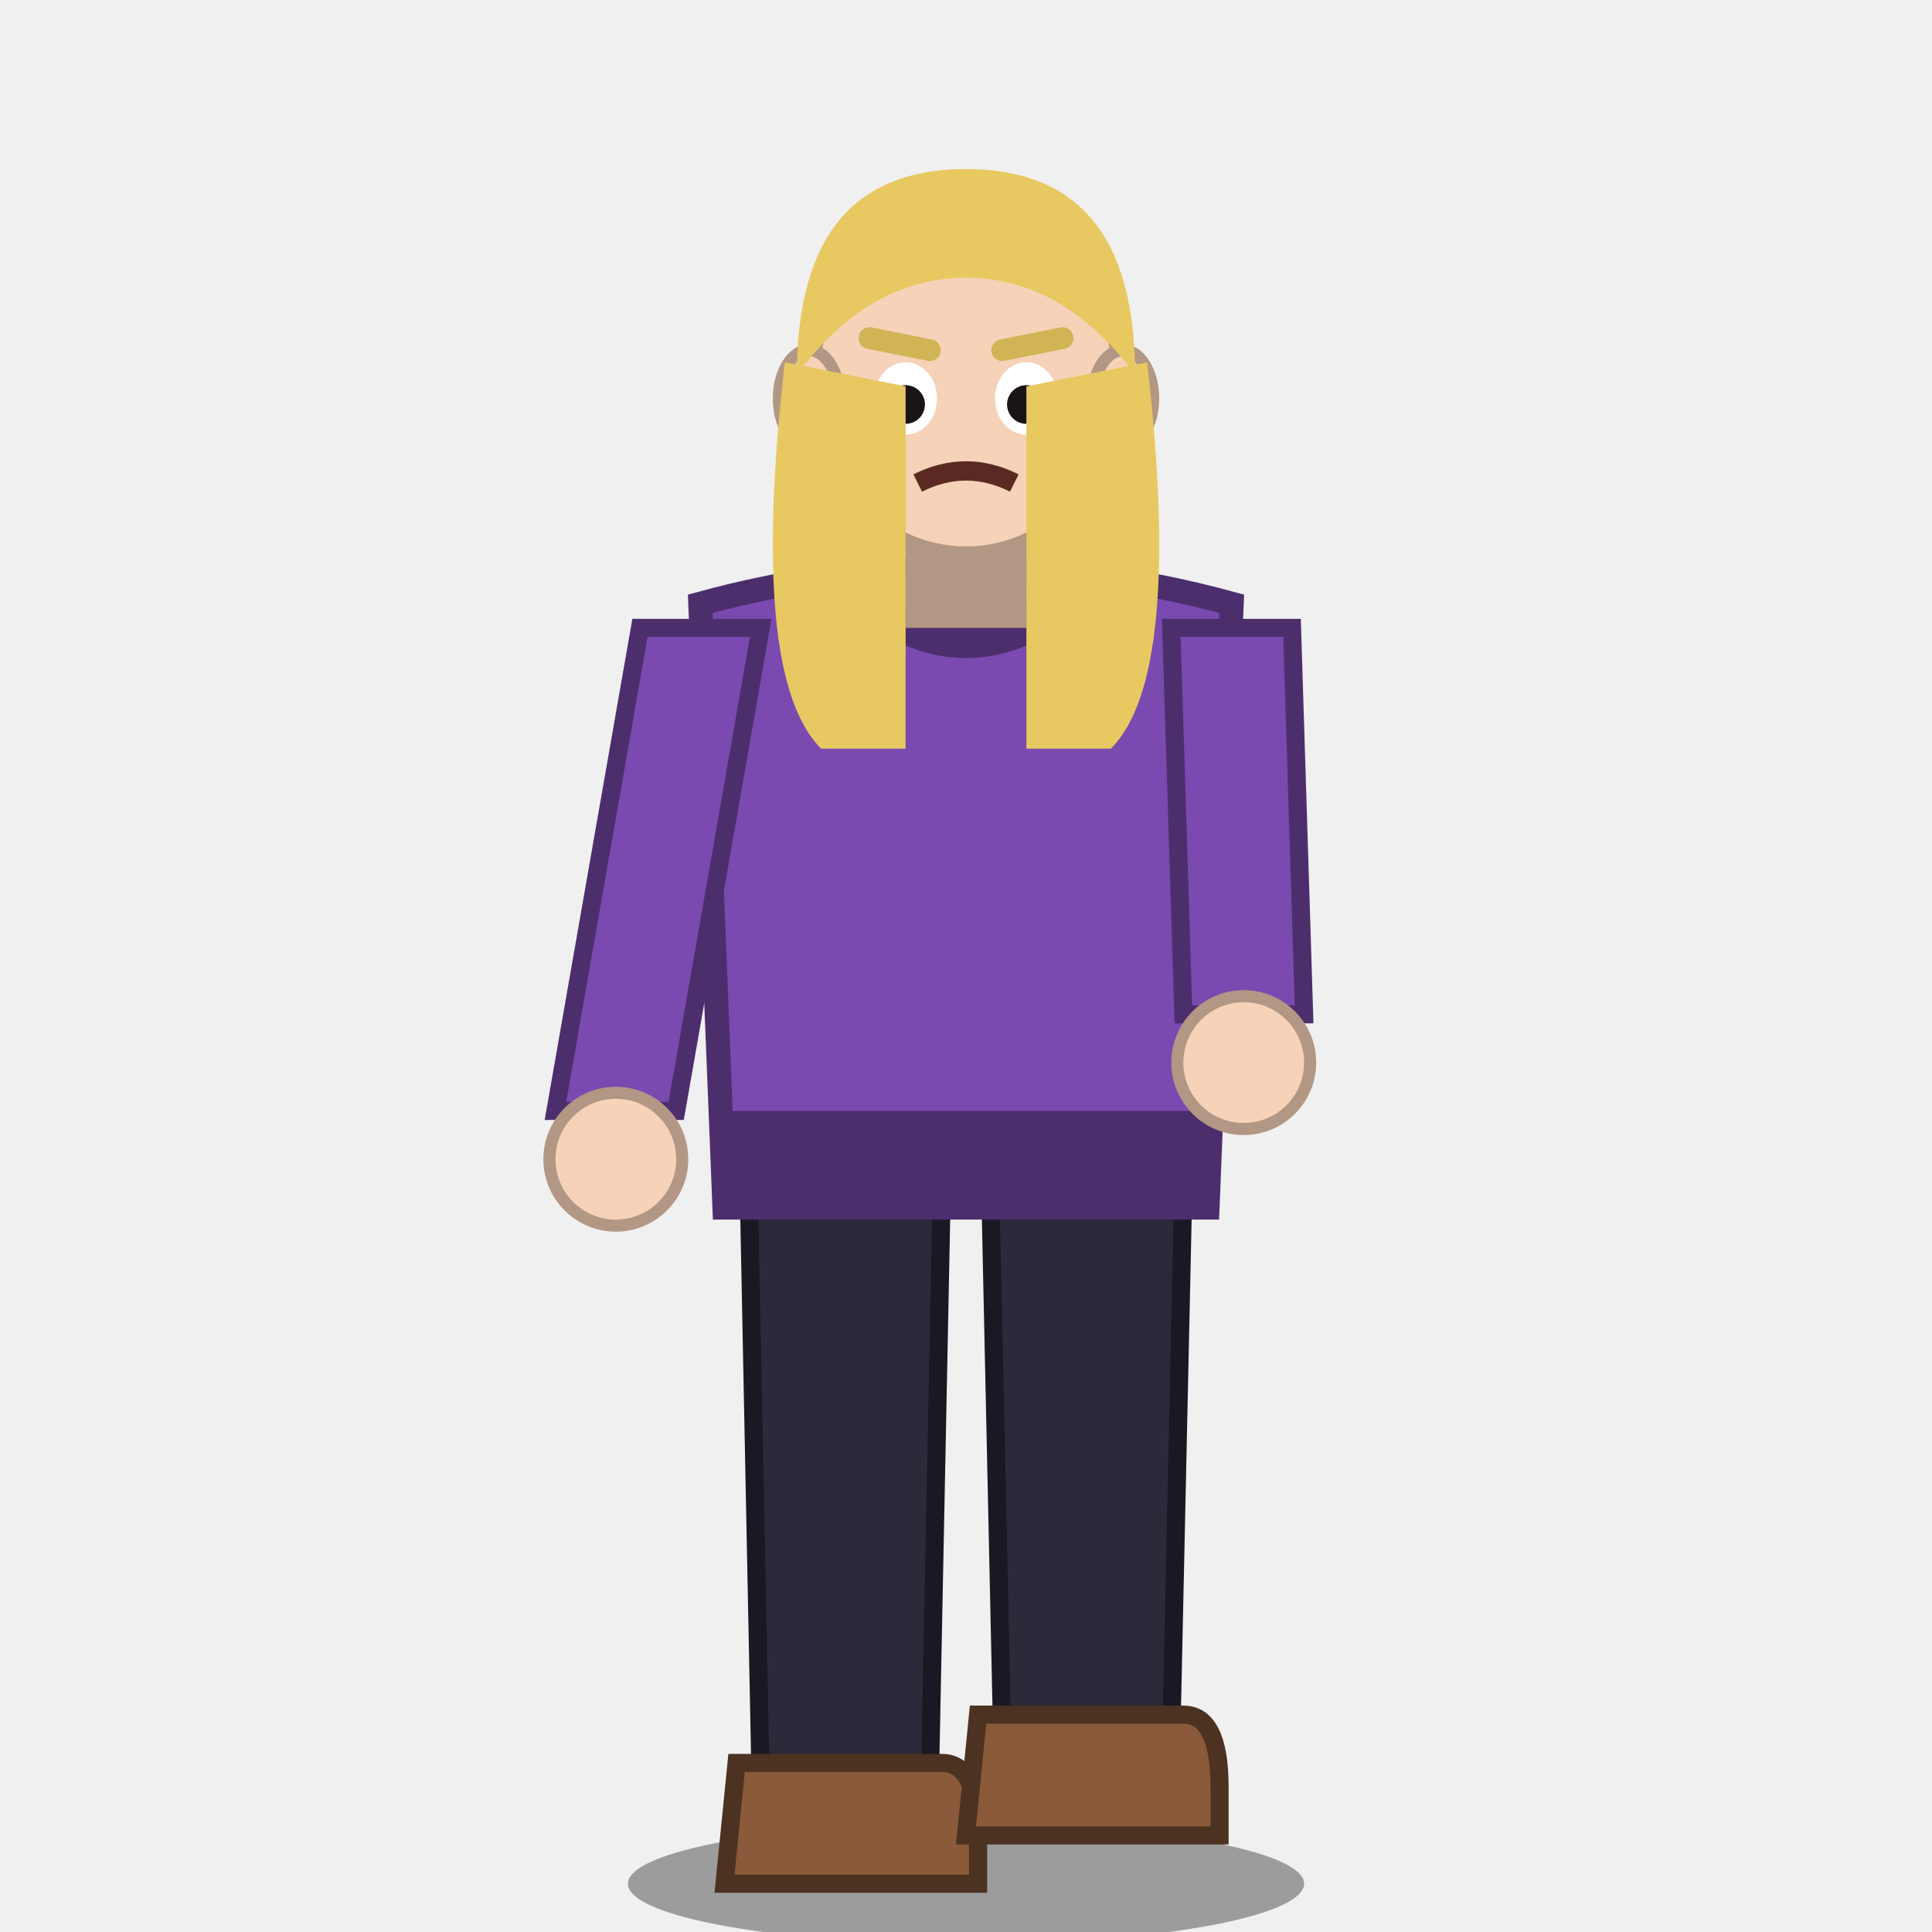
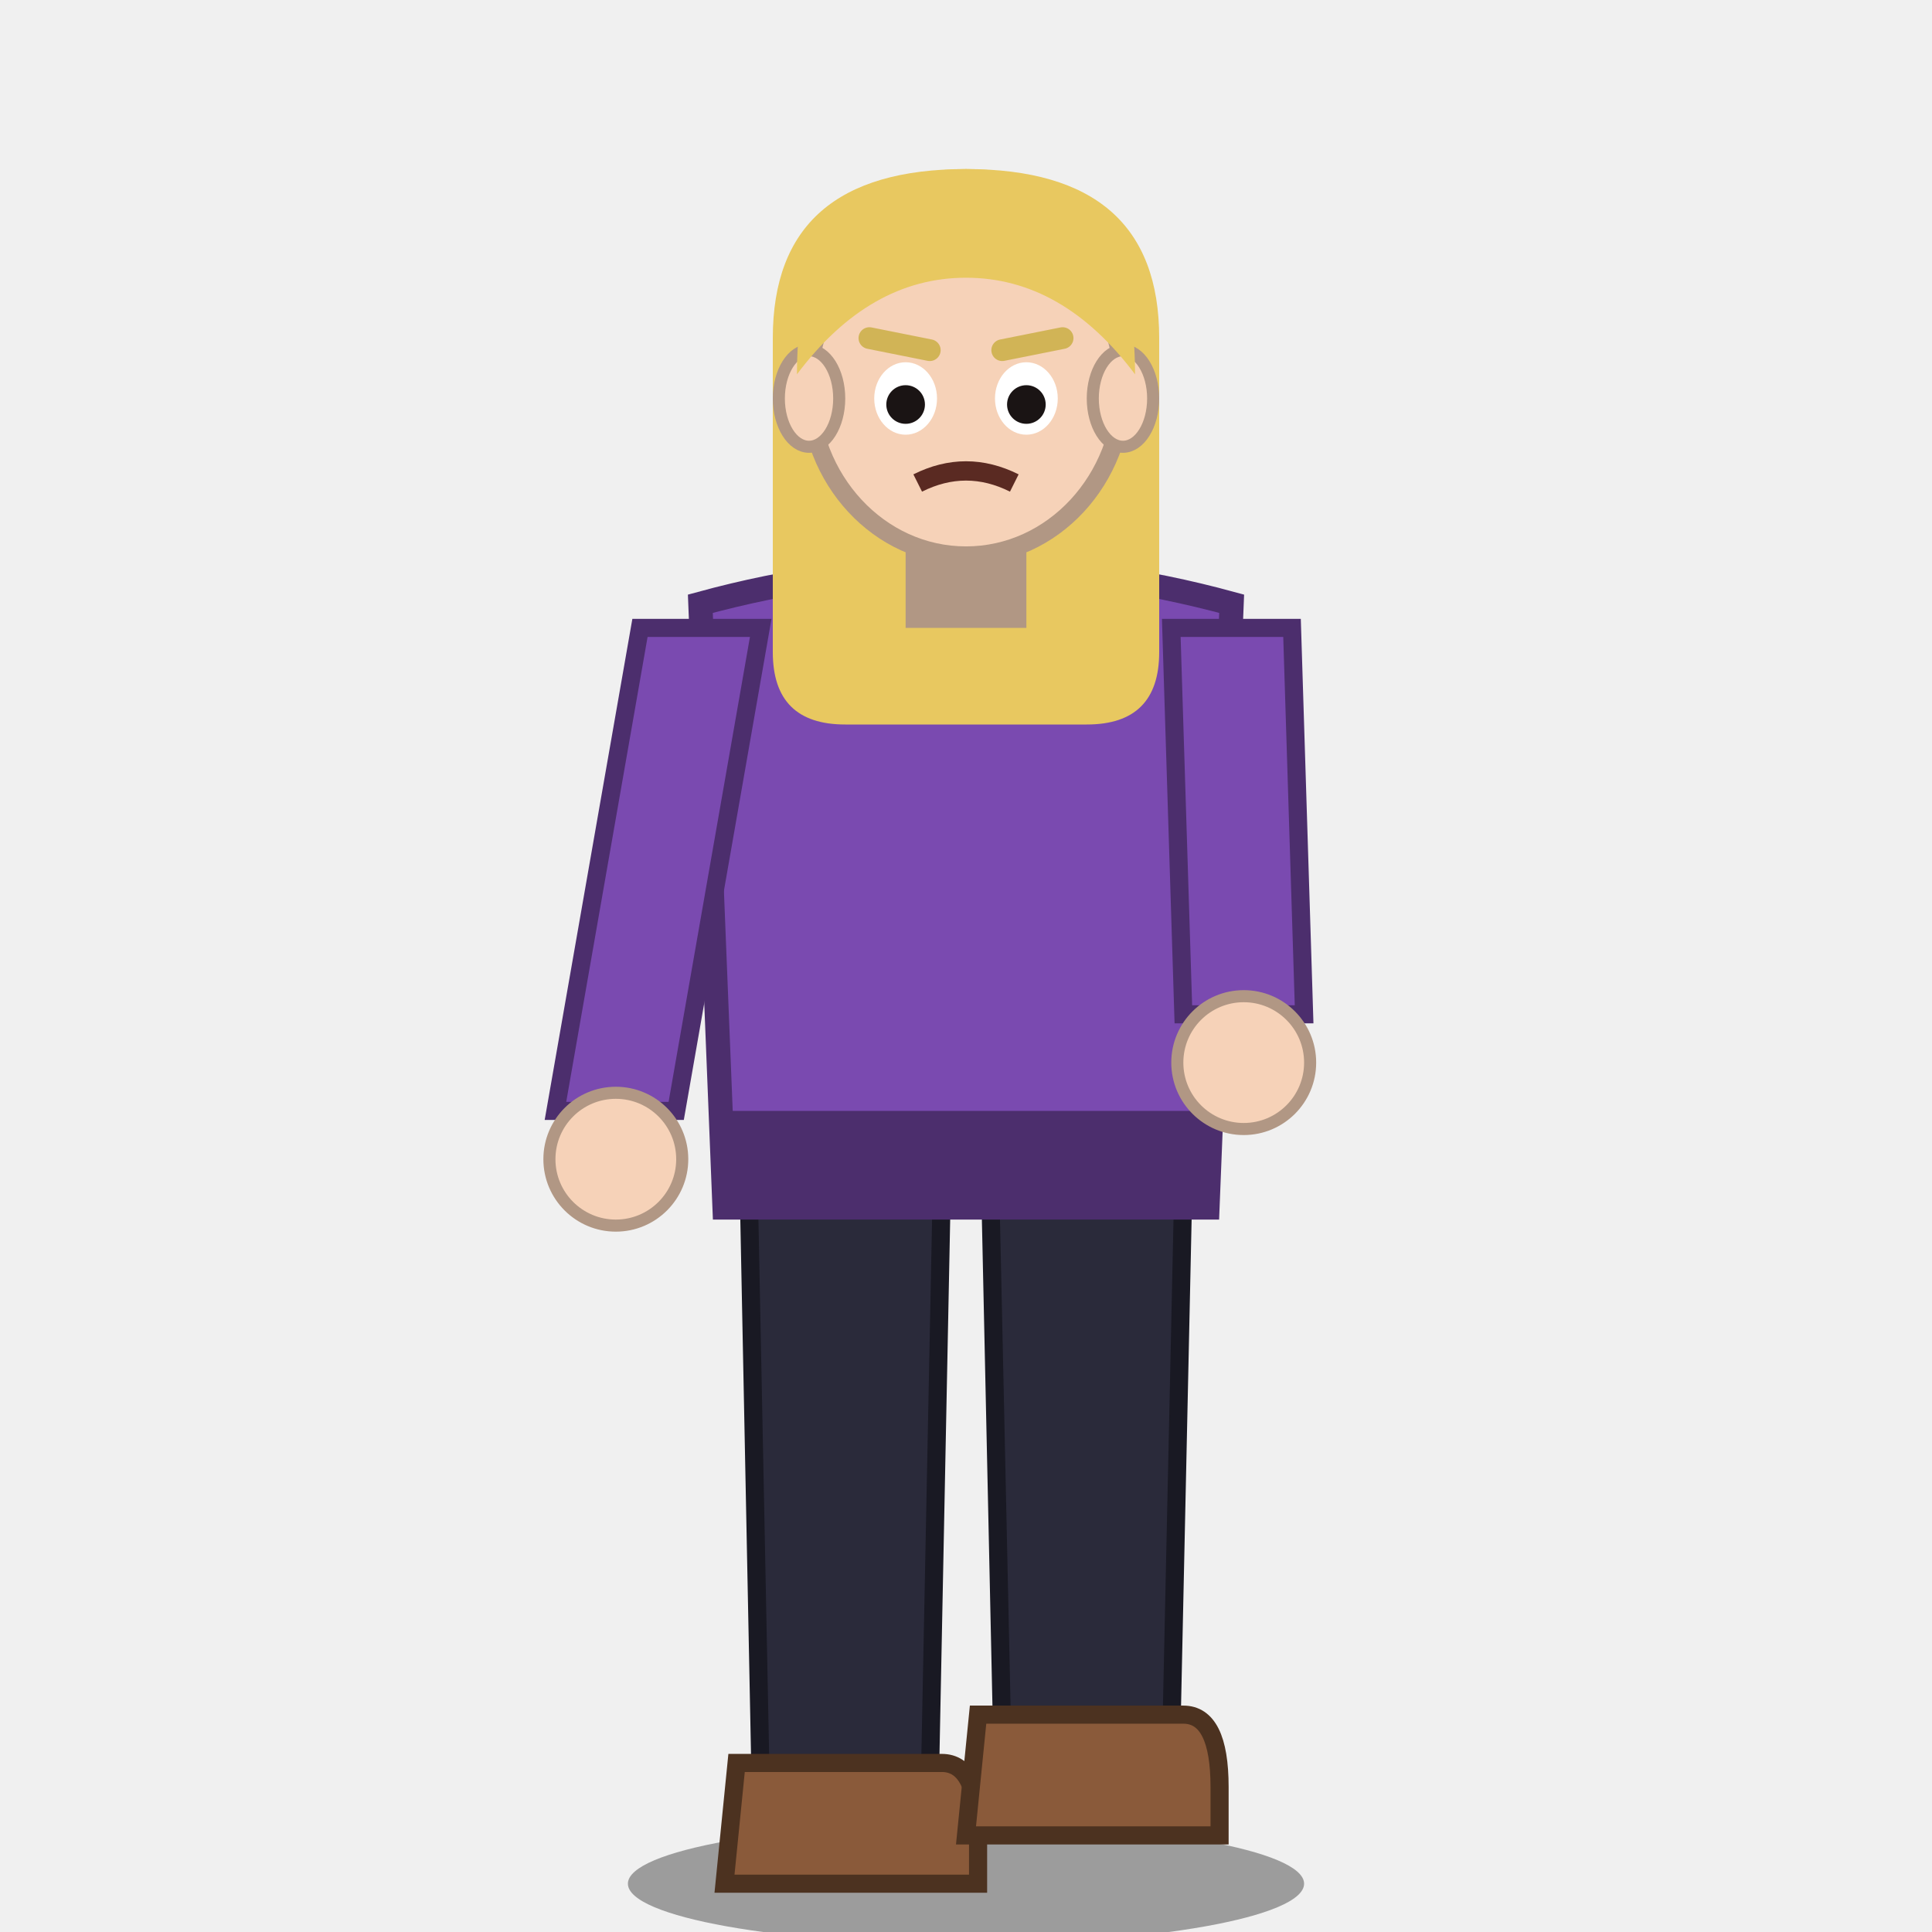
<svg xmlns="http://www.w3.org/2000/svg" width="160" height="160" viewBox="0 0 160 160">
  <defs />
  <ellipse cx="80" cy="156" rx="28" ry="5" fill="#000" opacity=".35" />
  <path d="M62 98 h16 l-1 50 h-14z" fill="#2A2A3A" stroke="#191923" stroke-width="1.5" />
  <path d="M61 146 h17 q3 0 3 6 v4 h-21z" fill="#8A5A3A" stroke="#4c3220" stroke-width="1.5" />
  <path d="M82 98 h16 l-1 46 h-14z" fill="#2A2A3A" stroke="#191923" stroke-width="1.5" />
  <path d="M81 142 h17 q3 0 3 6 v4 h-21z" fill="#8A5A3A" stroke="#4c3220" stroke-width="1.5" />
  <path d="M58 50 Q80 44 102 50 L100 100 H60 Z" fill="#7A4AB0" stroke="#4c2e6d" stroke-width="2" />
  <path d="M60 92 h40 v8 h-40z" fill="#4c2e6d" />
  <path d="M72 50 q8 6 16 0" fill="none" stroke="#4c2e6d" stroke-width="3" />
+   <path d="M64 28 q0 -14 16 -14 q16 0 16 14 v26 q0 6 -6 6 h-20 q-6 0 -6 -6z" fill="#E8C860" />
  <rect x="75" y="42" width="10" height="10" fill="#b19784" />
  <ellipse cx="80" cy="32" rx="13" ry="14" fill="#F6D2B8" stroke="#b19784" stroke-width="1.5" />
  <ellipse cx="67" cy="33" rx="2.5" ry="4" fill="#F6D2B8" stroke="#b19784" />
  <ellipse cx="93" cy="33" rx="2.5" ry="4" fill="#F6D2B8" stroke="#b19784" />
  <ellipse cx="75" cy="33" rx="2.6" ry="3" fill="#FFF" />
  <ellipse cx="85" cy="33" rx="2.6" ry="3" fill="#FFF" />
  <circle cx="75" cy="33.5" r="1.6" fill="#1A1414" />
  <circle cx="85" cy="33.5" r="1.6" fill="#1A1414" />
  <path d="M72 28 l5 1 M88 28 l-5 1" stroke="#d1b456" stroke-width="1.8" stroke-linecap="round" />
  <path d="M76 40 q4 -2 8 0" stroke="#5A2A22" stroke-width="1.6" fill="none" />
-   <path d="M65 30 q-3 26 3 32 h7 v-30z M95 30 q3 26 -3 32 h-7 v-30z" fill="#E8C860" />
  <path d="M66 31 q0 -17 14 -17 q14 0 14 17 q-6 -8 -14 -8 q-8 0 -14 8z" fill="#E8C860" />
  <path d="M53 52 L63 52 L56 92 L46 92Z" fill="#7A4AB0" stroke="#4c2e6d" stroke-width="1.5" />
  <circle cx="51" cy="96" r="5.5" fill="#F6D2B8" stroke="#b19784" />
  <path d="M97 52 L107 52 L108 84 L98 84Z" fill="#7A4AB0" stroke="#4c2e6d" stroke-width="1.5" />
  <circle cx="103" cy="88" r="5.5" fill="#F6D2B8" stroke="#b19784" />
</svg>
